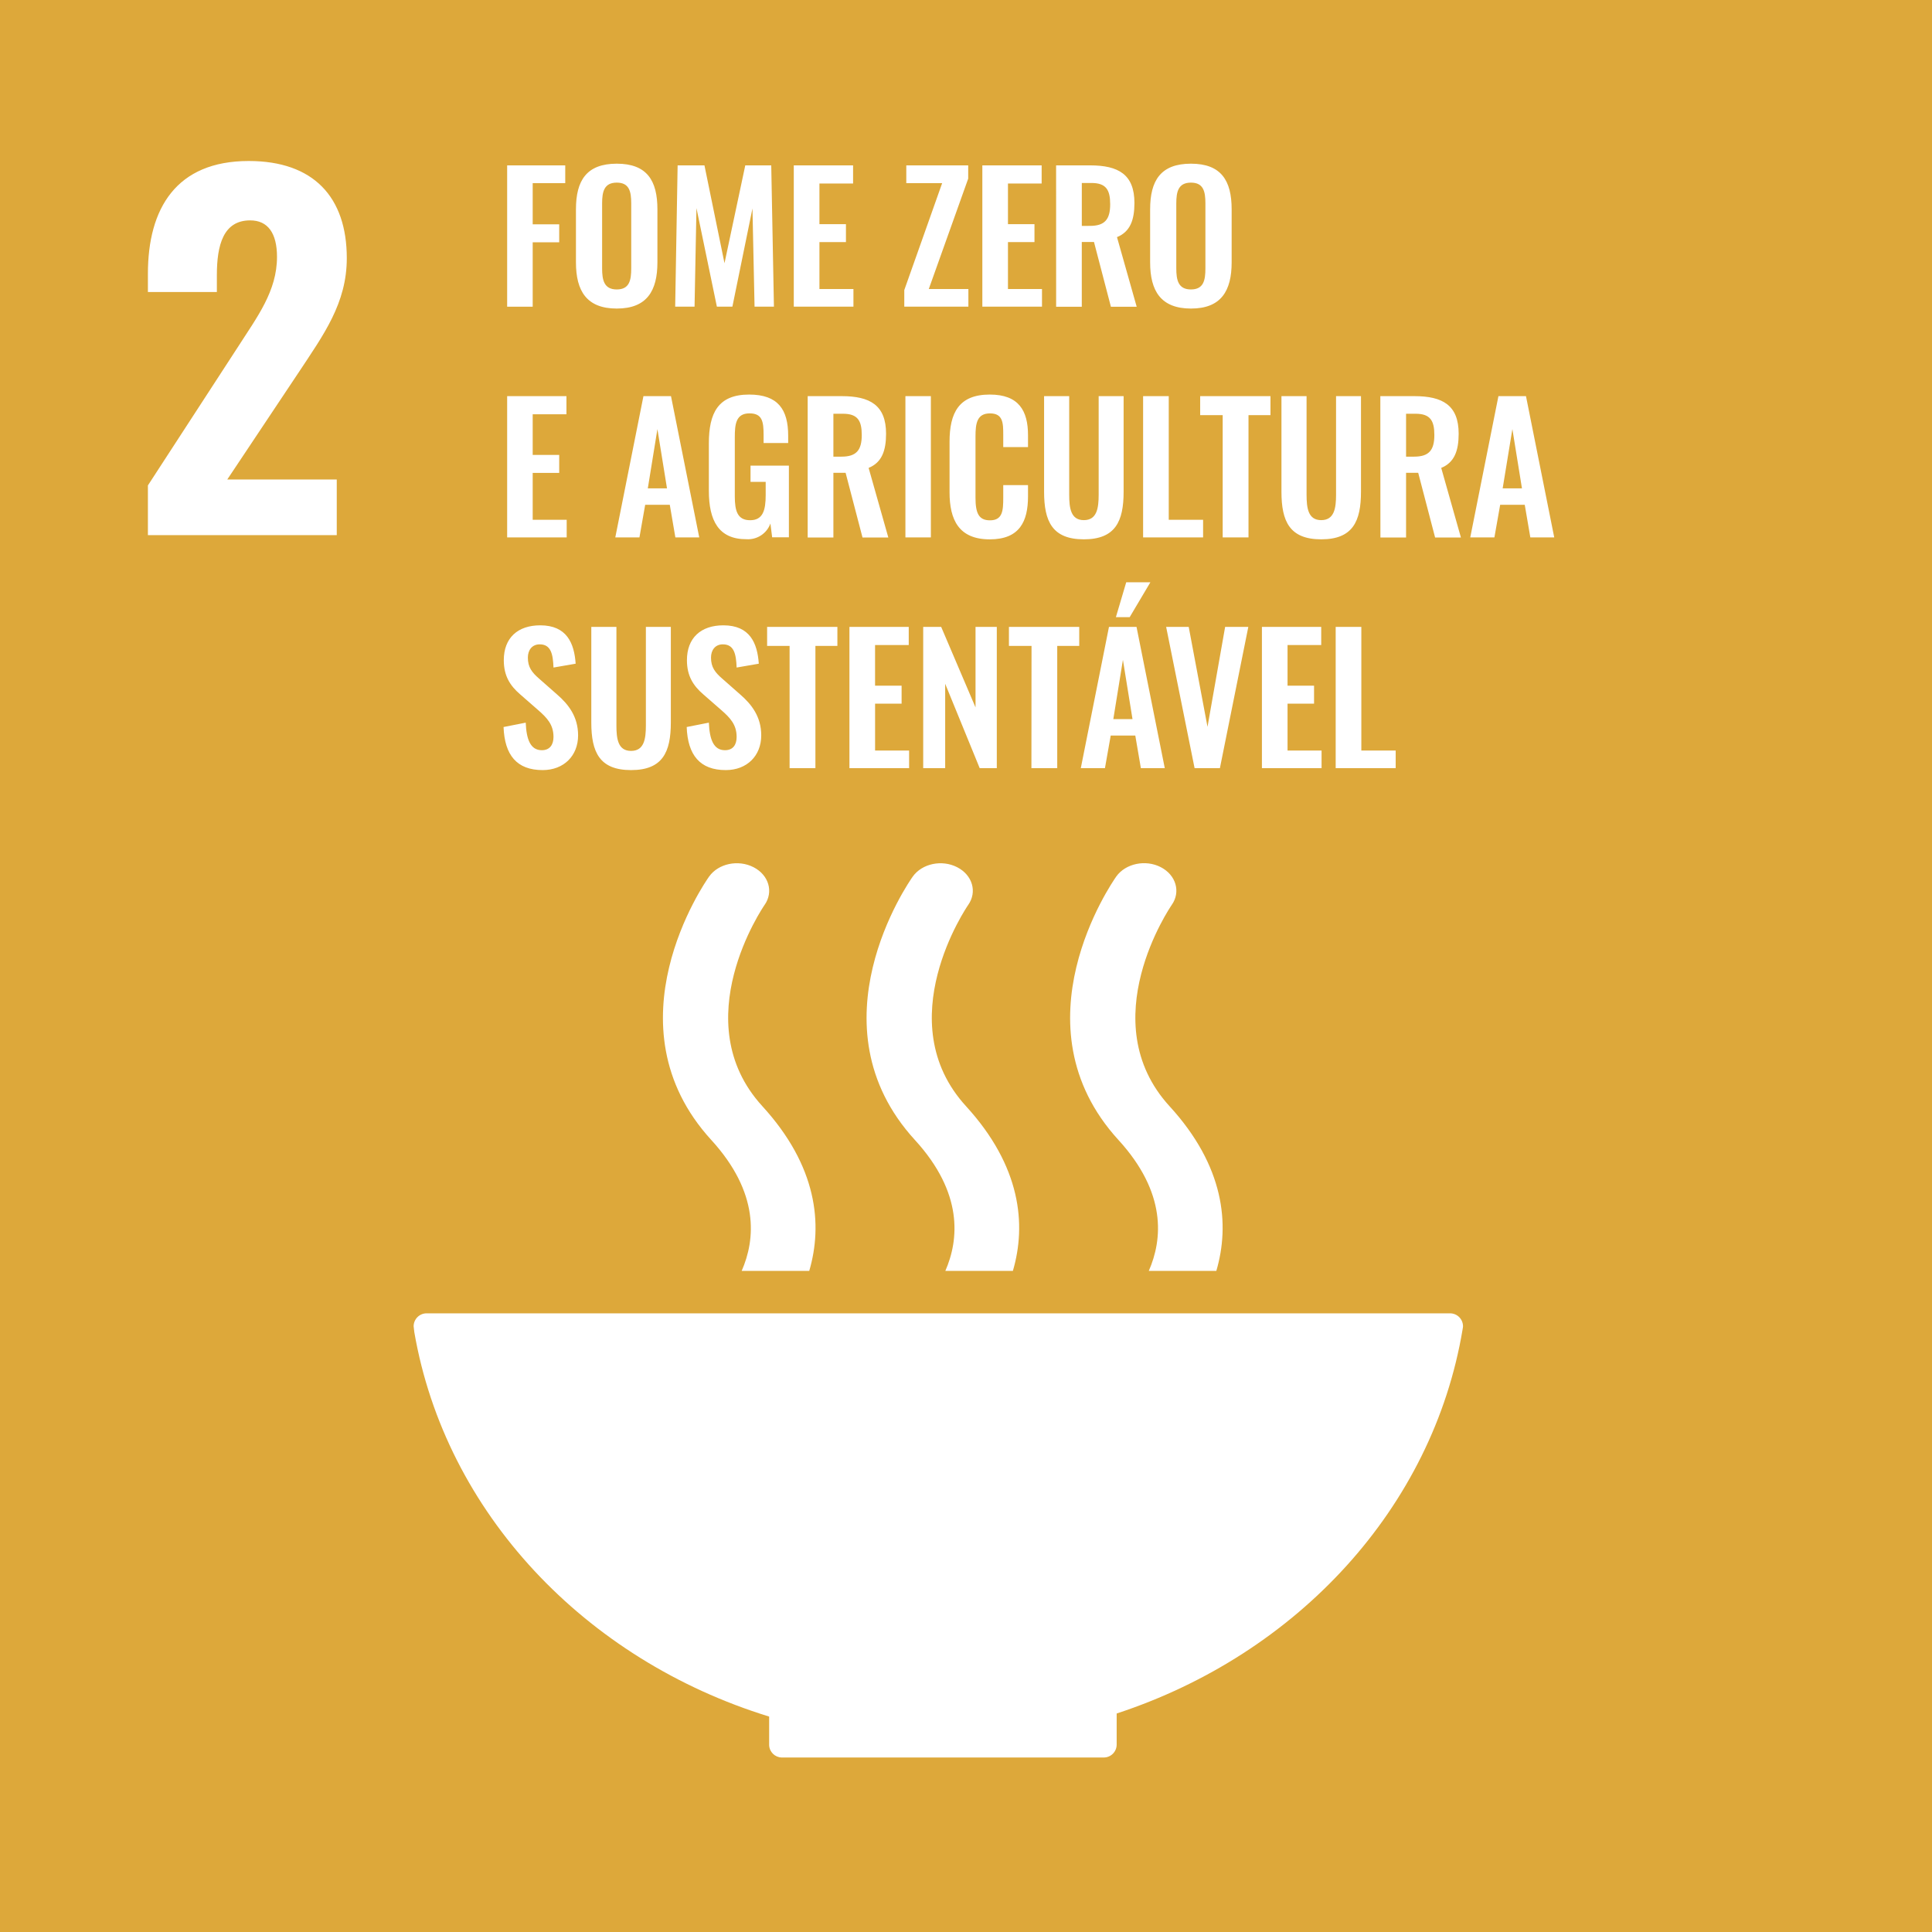
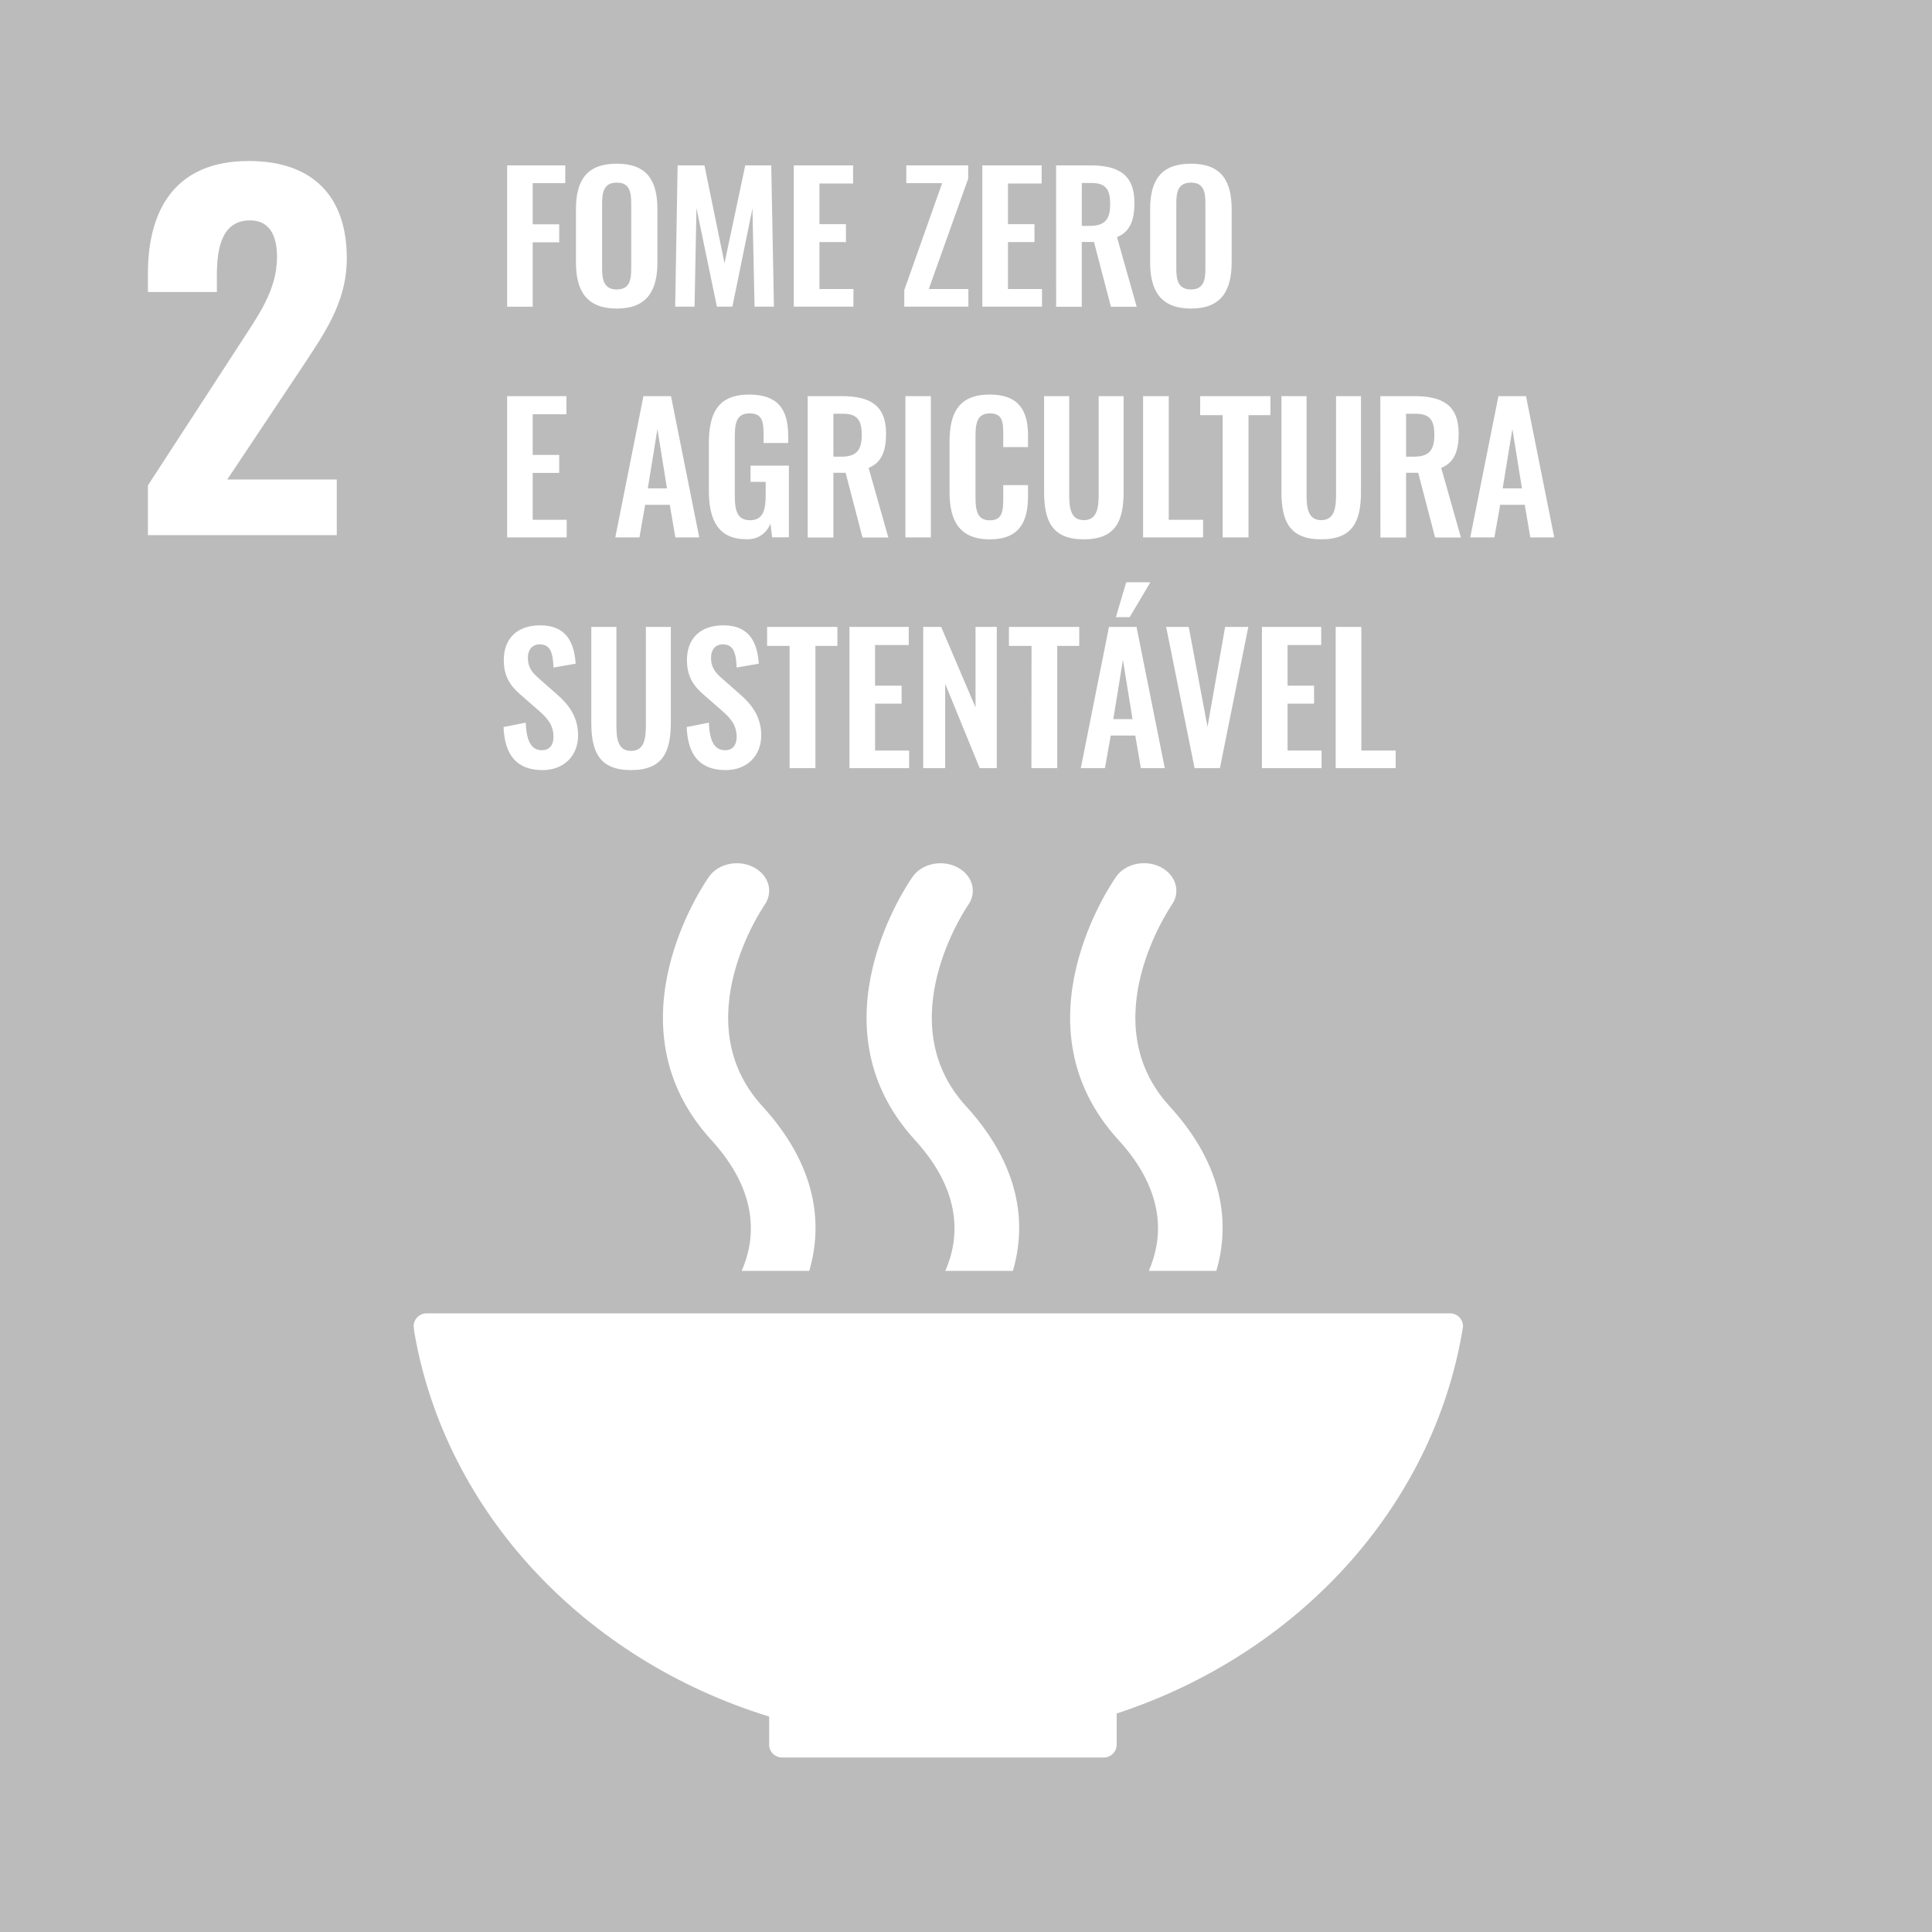
- <svg xmlns="http://www.w3.org/2000/svg" viewBox="0 0 720 720">
+ <svg xmlns="http://www.w3.org/2000/svg" width="720" height="720" viewBox="0 0 720 720" fill="none">
+   <g clip-path="url(#clip0_342_44)">
+     <path d="M-1.08 -1.08H721.08V721.08H-1.08V-1.08Z" fill="#BBBBBB" />
+     <path d="M55.12 180.9L88.61 129.39C95.92 118 103.23 108.48 103.23 95.73C103.23 86.89 99.83 82.13 93.23 82.13C83.23 82.13 80.82 91.31 80.82 102.53V108.82H55.12V102C55.12 77.69 65.66 60 92.69 60C116.83 60 129.24 73.43 129.24 96.21C129.24 113.04 120.57 124.77 111.24 138.88L84.7 178.69H125.5V199.43H55.12V180.9ZM189 61.63H210.65V68.26H198.52V83.6H208.4V90.29H198.52V114.29H189V61.63ZM214.64 97.77V78C214.64 67.34 218.54 61 229.85 61C241.16 61 245 67.35 245 78V97.77C245 108.36 241.1 114.99 229.86 114.99C218.62 114.99 214.64 108.43 214.64 97.77ZM235.24 100.04V75.8C235.24 71.38 234.53 68.06 229.85 68.06C225.17 68.06 224.39 71.38 224.39 75.8V100C224.39 104.36 225.1 107.87 229.85 107.87C234.6 107.87 235.24 104.4 235.24 100V100.04ZM252.53 61.63H262.53L270 98.09L277.74 61.63H287.42L288.42 114.28H281.2L280.42 77.68L272.94 114.28H267.16L259.55 77.55L258.84 114.28H251.62L252.53 61.63ZM295.82 61.63H317.92V68.39H305.38V83.53H315.26V90.23H305.38V107.71H318.05V114.28H295.82V61.63ZM337 108.1L351.11 68.26H337.75V61.63H360.82V66.57L346.13 107.71H360.89V114.28H337V108.1ZM366.09 61.63H388.19V68.39H375.64V83.53H385.52V90.23H375.64V107.71H388.32V114.28H366.09V61.63ZM393.58 61.63H406.26C416.79 61.63 422.77 65.01 422.77 75.63C422.77 81.94 421.21 86.36 416.27 88.37L423.61 114.31H414L407.7 90.19H403.15V114.31H393.59L393.58 61.63ZM406.19 84.18C411.72 84.18 413.73 81.78 413.73 76.12C413.73 70.79 412.24 68.19 406.73 68.19H403.16V84.19L406.19 84.18ZM428.62 97.77V78C428.62 67.34 432.52 61 443.83 61C455.14 61 459 67.35 459 78V97.77C459 108.36 455.1 114.99 443.86 114.99C432.62 114.99 428.62 108.43 428.62 97.77ZM449.22 100.04V75.8C449.22 71.38 448.51 68.06 443.83 68.06C439.15 68.06 438.37 71.38 438.37 75.8V100C438.37 104.36 439.08 107.87 443.83 107.87C448.58 107.87 449.22 104.4 449.22 100V100.04ZM189 147.63H211.1V154.39H198.52V169.53H208.4V176.23H198.52V193.71H211.19V200.28H189V147.63ZM239.79 147.63H250.06L260.59 200.28H251.69L249.61 188.12H240.44L238.3 200.28H229.3L239.79 147.63ZM248.57 182L245 159.91L241.42 182H248.57ZM264.17 182.92V165.24C264.17 153.93 267.61 147.04 279.17 147.04C289.96 147.04 293.73 152.63 293.73 162.38V165.11H284.57V162.11C284.57 157.04 284.05 154.05 279.3 154.05C274.23 154.05 273.84 158.15 273.84 162.96V184.96C273.84 190.42 274.84 193.87 279.56 193.87C284.28 193.87 285.35 190.23 285.35 184.51V179.57H279.7V173.52H294V200.24H287.76L287.11 195.1C286.46 196.907 285.241 198.455 283.636 199.509C282.031 200.564 280.127 201.07 278.21 200.95C267.81 201 264.17 194 264.17 182.92ZM301 147.63H313.7C324.23 147.63 330.21 151.01 330.21 161.63C330.21 167.94 328.65 172.36 323.71 174.37L331.05 200.31H321.43L315.13 176.19H310.58V200.31H301V147.63ZM313.61 170.18C319.14 170.18 321.15 167.78 321.15 162.12C321.15 156.79 319.66 154.19 314.15 154.19H310.58V170.19L313.61 170.18ZM337.42 147.63H346.91V200.28H337.42V147.63ZM353.87 183.44V164.66C353.87 153.87 357.31 147.04 368.87 147.04C379.66 147.04 383.11 153.04 383.11 162.19V166.61H373.88V162.06C373.88 157.64 373.81 154.06 368.94 154.06C364.07 154.06 363.54 157.83 363.54 162.64V185.46C363.54 191.18 364.71 193.91 368.94 193.91C373.68 193.91 373.88 190.2 373.88 185.52V180.78H383.11V185C383.11 194.3 379.99 201 368.87 201C357.31 201 353.87 193.71 353.87 183.44ZM389.1 183.25V147.63H398.46V184.35C398.46 189.35 399.04 193.84 403.92 193.84C408.8 193.84 409.44 189.36 409.44 184.35V147.63H418.74V183.25C418.74 194.3 415.68 200.99 403.92 200.99C392.16 200.99 389.1 194.3 389.1 183.25ZM426 147.63H435.56V193.71H448.36V200.28H426V147.63ZM455.66 154.71H447.27V147.63H473.47V154.71H465.28V200.28H455.66V154.71ZM477.56 183.25V147.63H486.92V184.35C486.92 189.35 487.5 193.84 492.38 193.84C497.26 193.84 497.91 189.36 497.91 184.35V147.63H507.2V183.25C507.2 194.3 504.15 200.99 492.38 200.99C480.61 200.99 477.56 194.3 477.56 183.25ZM514.41 147.63H527.09C537.62 147.63 543.6 151.01 543.6 161.63C543.6 167.94 542.04 172.36 537.1 174.37L544.44 200.31H534.82L528.52 176.19H524V200.31H514.44L514.41 147.63ZM527 170.18C532.53 170.18 534.54 167.78 534.54 162.12C534.54 156.79 533.05 154.19 527.54 154.19H524V170.19L527 170.18ZM558.42 147.63H568.69L579.22 200.28H570.31L568.23 188.12H559.07L556.92 200.28H547.92L558.42 147.63ZM567.19 182L563.62 159.9L560 182H567.19ZM187.66 270.94L195.92 269.31C196.18 275.55 197.67 279.58 201.92 279.58C204.92 279.58 206.27 277.5 206.27 274.64C206.27 270.09 203.93 267.56 200.49 264.57L193.86 258.78C190.09 255.53 187.75 251.89 187.75 246.04C187.75 237.72 192.95 233.04 201.33 233.04C211.21 233.04 214.01 239.67 214.53 247.34L206.27 248.77C206.08 243.83 205.36 240.13 201.14 240.13C198.28 240.13 196.72 242.27 196.72 245.07C196.72 248.64 198.21 250.59 201.01 253L207.57 258.78C211.87 262.49 215.44 267.1 215.44 274.06C215.44 281.66 210.11 286.99 202.24 286.99C192.6 287 188.05 281.4 187.66 270.94ZM220.36 269.25V233.63H229.72V270.35C229.72 275.35 230.3 279.84 235.18 279.84C240.06 279.84 240.7 275.36 240.7 270.35V233.63H250V269.25C250 280.3 246.94 286.99 235.18 286.99C223.42 286.99 220.36 280.3 220.36 269.25ZM255.91 270.94L264.17 269.31C264.43 275.55 265.92 279.58 270.17 279.58C273.22 279.58 274.52 277.5 274.52 274.64C274.52 270.09 272.18 267.56 268.74 264.57L262.11 258.78C258.34 255.53 256 251.89 256 246.04C256 237.72 261.2 233.04 269.58 233.04C279.46 233.04 282.26 239.67 282.78 247.34L274.52 248.77C274.33 243.83 273.61 240.13 269.39 240.13C266.53 240.13 264.97 242.27 264.97 245.07C264.97 248.64 266.46 250.59 269.26 253L275.82 258.78C280.11 262.49 283.69 267.1 283.69 274.06C283.69 281.66 278.36 286.99 270.49 286.99C260.85 287 256.3 281.4 255.91 270.94ZM294.26 240.71H285.88V233.63H312.07V240.71H303.88V286.28H294.26V240.71ZM316.56 233.63H338.66V240.39H326.11V255.53H336V262.23H326.12V279.71H338.8V286.28H316.56V233.63ZM344.05 233.63H350.75L363.55 263.63V233.63H371.48V286.28H365.11L352.24 254.82V286.28H344.05V233.63ZM384.42 240.71H376V233.63H402.2V240.71H394V286.28H384.38L384.42 240.71ZM413.28 233.63H423.55L434.08 286.28H425.17L423.09 274.12H413.93L411.78 286.28H402.78L413.28 233.63ZM422.05 268L418.48 245.9L414.9 268H422.05ZM419.71 217H428.71L421 230H415.86L419.71 217ZM434.59 233.63H443L450 270.87L456.57 233.63H465.21L454.62 286.28H445.19L434.59 233.63ZM470.28 233.63H492.38V240.39H479.83V255.53H489.71V262.23H479.83V279.71H492.51V286.28H470.28V233.63ZM497.77 233.63H507.33V279.71H520.13V286.28H497.77V233.63ZM286.64 639.72V649.92C286.635 649.997 286.635 650.073 286.64 650.15C286.635 650.23 286.635 650.31 286.64 650.39C286.693 651.608 287.209 652.76 288.083 653.611C288.956 654.462 290.121 654.948 291.34 654.97H411.43C412.687 654.946 413.884 654.432 414.766 653.537C415.648 652.642 416.145 651.437 416.15 650.18V638.57C483.52 616.48 534 561.88 545.08 495.34C545.08 495.2 545.08 495.07 545.15 494.95C545.192 494.729 545.216 494.505 545.22 494.28C545.221 493.644 545.097 493.014 544.854 492.426C544.612 491.838 544.255 491.304 543.805 490.855C543.356 490.405 542.822 490.048 542.234 489.806C541.646 489.563 541.016 489.439 540.38 489.44H159C158.363 489.437 157.732 489.561 157.143 489.803C156.554 490.045 156.019 490.401 155.568 490.851C155.118 491.301 154.76 491.835 154.517 492.424C154.273 493.012 154.149 493.643 154.15 494.28L154.4 496.45C166 563.63 217.88 618.53 286.64 639.72ZM416 326.65C414.43 328.89 377.58 381.94 416.82 424.84C434.82 444.53 433.26 461.9 428.12 473.63H453.29C458.39 456.31 456.29 434.58 435.85 412.25C406.94 380.64 436.22 337.92 436.66 337.25C440.11 332.37 438.26 326.09 432.58 323.16C426.9 320.23 419.47 321.8 416 326.64M352.29 473.63H377.47C382.56 456.31 380.47 434.63 360.01 412.25C331.08 380.64 360.35 337.93 360.81 337.25C364.24 332.4 362.43 326.13 356.72 323.19C351.01 320.25 343.61 321.83 340.16 326.67C338.58 328.9 301.7 381.96 340.98 424.86C358.98 444.55 357.41 461.93 352.29 473.65M264.27 326.65C262.68 328.89 225.83 381.94 265.08 424.84C283.08 444.54 281.53 461.91 276.4 473.63H301.58C306.67 456.32 304.58 434.63 284.11 412.25C255.18 380.64 284.47 337.92 284.93 337.25C288.35 332.39 286.53 326.11 280.82 323.18C275.11 320.25 267.72 321.81 264.27 326.66" fill="white" />
+   </g>
  <defs>
-     <style>.cls-2{fill:#fff}</style>
+     <clipPath id="clip0_342_44">
+       <rect width="720" height="720" fill="white" />
+     </clipPath>
  </defs>
-   <path fill="#dda83a" d="M-1.08-1.08h722.16v722.16H-1.08z" id="goal_background" data-name="goal background" />
-   <g id="ENG_text_graphics" data-name="ENG text &amp; graphics">
-     <path class="cls-2" d="M55.12 180.9l33.49-51.51c7.31-11.39 14.62-20.91 14.62-33.66 0-8.84-3.4-13.6-10-13.6-10 0-12.41 9.18-12.41 20.4v6.29h-25.7V102c0-24.31 10.54-42 37.57-42 24.14 0 36.55 13.43 36.55 36.21 0 16.83-8.67 28.56-18 42.67L84.7 178.69h40.8v20.74H55.12zM189 61.63h21.65v6.63h-12.13V83.6h9.88v6.69h-9.88v24H189zM214.64 97.77V78c0-10.66 3.9-17 15.21-17S245 67.35 245 78v19.77c0 10.59-3.9 17.22-15.14 17.22s-15.22-6.56-15.22-17.22zm20.6 2.27V75.8c0-4.42-.71-7.74-5.39-7.74s-5.46 3.32-5.46 7.74V100c0 4.36.71 7.87 5.46 7.87s5.39-3.47 5.39-7.87zM252.53 61.63h10L270 98.09l7.74-36.46h9.68l1 52.65h-7.22l-.78-36.6-7.48 36.6h-5.78l-7.61-36.73-.71 36.73h-7.22zM295.82 61.63h22.1v6.76h-12.54v15.14h9.88v6.7h-9.88v17.48h12.67v6.57h-22.23zM337 108.1l14.11-39.84h-13.36v-6.63h23.07v4.94l-14.69 41.14h14.76v6.57H337zM366.09 61.63h22.1v6.76h-12.55v15.14h9.88v6.7h-9.88v17.48h12.68v6.57h-22.23zM393.58 61.63h12.68c10.53 0 16.51 3.38 16.51 14 0 6.31-1.56 10.73-6.5 12.74l7.34 25.94H414l-6.3-24.12h-4.55v24.12h-9.56zm12.61 22.55c5.53 0 7.54-2.4 7.54-8.06 0-5.33-1.49-7.93-7-7.93h-3.57v16zM428.62 97.77V78c0-10.66 3.9-17 15.21-17S459 67.35 459 78v19.77c0 10.59-3.9 17.22-15.14 17.22s-15.24-6.56-15.24-17.22zm20.6 2.27V75.8c0-4.42-.71-7.74-5.39-7.74s-5.46 3.32-5.46 7.74V100c0 4.36.71 7.87 5.46 7.87s5.39-3.47 5.39-7.87zM189 147.63h22.1v6.76h-12.58v15.14h9.88v6.7h-9.88v17.48h12.67v6.57H189zM239.79 147.63h10.27l10.53 52.65h-8.9l-2.08-12.16h-9.17l-2.14 12.16h-9zm8.78 34.37L245 159.91 241.42 182zM264.17 182.92v-17.68c0-11.31 3.44-18.2 15-18.2 10.79 0 14.56 5.59 14.56 15.34v2.73h-9.16v-3c0-5.07-.52-8.06-5.27-8.06-5.07 0-5.46 4.1-5.46 8.91v22c0 5.46 1 8.91 5.72 8.91s5.79-3.64 5.79-9.36v-4.94h-5.65v-6.05H294v26.72h-6.24l-.65-5.14a8.87 8.87 0 01-8.9 5.85c-10.4.05-14.04-6.95-14.04-18.03zM301 147.63h12.7c10.53 0 16.51 3.38 16.51 14 0 6.31-1.56 10.73-6.5 12.74l7.34 25.94h-9.62l-6.3-24.12h-4.55v24.12H301zm12.61 22.55c5.53 0 7.54-2.4 7.54-8.06 0-5.33-1.49-7.93-7-7.93h-3.57v16zM337.42 147.63h9.49v52.65h-9.49zM353.87 183.44v-18.78c0-10.79 3.44-17.62 15-17.62 10.79 0 14.24 6 14.24 15.15v4.42h-9.23v-4.55c0-4.42-.07-8-4.94-8s-5.4 3.77-5.4 8.58v22.82c0 5.72 1.17 8.45 5.4 8.45 4.74 0 4.94-3.71 4.94-8.39v-4.74h9.23V185c0 9.3-3.12 16-14.24 16-11.56 0-15-7.29-15-17.56zM389.1 183.25v-35.62h9.36v36.72c0 5 .58 9.49 5.46 9.49s5.52-4.48 5.52-9.49v-36.72h9.3v35.62c0 11.05-3.06 17.74-14.82 17.74s-14.82-6.69-14.82-17.74zM426 147.63h9.56v46.08h12.8v6.57H426zM455.66 154.71h-8.39v-7.08h26.2v7.08h-8.19v45.57h-9.62zM477.56 183.25v-35.62h9.36v36.72c0 5 .58 9.49 5.46 9.49s5.53-4.48 5.53-9.49v-36.72h9.29v35.62c0 11.05-3.05 17.74-14.82 17.74s-14.82-6.69-14.82-17.74zM514.41 147.63h12.68c10.53 0 16.51 3.38 16.51 14 0 6.31-1.56 10.73-6.5 12.74l7.34 25.94h-9.62l-6.3-24.12H524v24.12h-9.56zM527 170.18c5.53 0 7.54-2.4 7.54-8.06 0-5.33-1.49-7.93-7-7.93H524v16zM558.42 147.63h10.27l10.53 52.65h-8.91l-2.08-12.16h-9.16l-2.15 12.16h-9zm8.77 34.37l-3.57-22.1L560 182zM187.66 270.94l8.26-1.63c.26 6.24 1.75 10.27 6 10.27 3 0 4.35-2.08 4.35-4.94 0-4.55-2.34-7.08-5.78-10.07l-6.63-5.79c-3.77-3.25-6.11-6.89-6.11-12.74 0-8.32 5.2-13 13.58-13 9.88 0 12.68 6.63 13.2 14.3l-8.26 1.43c-.19-4.94-.91-8.64-5.13-8.64-2.86 0-4.42 2.14-4.42 4.94 0 3.57 1.49 5.52 4.29 7.93l6.56 5.78c4.3 3.71 7.87 8.32 7.87 15.28 0 7.6-5.33 12.93-13.2 12.93-9.64.01-14.19-5.59-14.58-16.05zM220.36 269.25v-35.62h9.36v36.72c0 5 .58 9.49 5.46 9.49s5.52-4.48 5.52-9.49v-36.72h9.3v35.62c0 11.05-3.06 17.74-14.82 17.74s-14.82-6.69-14.82-17.74zM255.91 270.94l8.26-1.63c.26 6.24 1.75 10.27 6 10.27 3.05 0 4.35-2.08 4.35-4.94 0-4.55-2.34-7.08-5.78-10.07l-6.63-5.79c-3.77-3.25-6.11-6.89-6.11-12.74 0-8.32 5.2-13 13.58-13 9.88 0 12.68 6.63 13.2 14.3l-8.26 1.43c-.19-4.94-.91-8.64-5.13-8.64-2.86 0-4.42 2.14-4.42 4.94 0 3.57 1.49 5.52 4.29 7.93l6.56 5.78c4.29 3.71 7.87 8.32 7.87 15.28 0 7.6-5.33 12.93-13.2 12.93-9.64.01-14.19-5.59-14.58-16.05zM294.26 240.71h-8.38v-7.08h26.19v7.08h-8.19v45.57h-9.62zM316.56 233.63h22.1v6.76h-12.55v15.14H336v6.7h-9.88v17.48h12.68v6.57h-22.24zM344.05 233.63h6.7l12.8 30v-30h7.93v52.65h-6.37l-12.87-31.46v31.46h-8.19zM384.42 240.71H376v-7.08h26.2v7.08H394v45.57h-9.62zM413.28 233.63h10.27l10.53 52.65h-8.91l-2.08-12.16h-9.16l-2.15 12.16h-9zm8.77 34.37l-3.57-22.1-3.58 22.1zm-2.34-51h9L421 230h-5.14zM434.59 233.63H443l7 37.24 6.57-37.24h8.64l-10.59 52.65h-9.43zM470.28 233.63h22.1v6.76h-12.55v15.14h9.88v6.7h-9.88v17.48h12.68v6.57h-22.23zM497.77 233.63h9.56v46.08h12.8v6.57h-22.36zM286.64 639.72v10.2a1.57 1.57 0 000 .23 2 2 0 000 .24 4.79 4.79 0 004.7 4.58H411.43a4.81 4.81 0 004.72-4.79v-11.61c67.37-22.09 117.85-76.69 128.93-143.23 0-.14 0-.27.07-.39a4 4 0 00.07-.67 4.83 4.83 0 00-4.84-4.84H159a4.83 4.83 0 00-4.85 4.84l.25 2.17c11.6 67.18 63.48 122.08 132.24 143.27M416 326.65c-1.57 2.24-38.42 55.29.82 98.19 18 19.69 16.44 37.06 11.3 48.79h25.17c5.1-17.32 3-39.05-17.44-61.38-28.91-31.61.37-74.33.81-75 3.45-4.88 1.6-11.16-4.08-14.09s-13.11-1.36-16.58 3.48M352.29 473.63h25.18c5.09-17.32 3-39-17.46-61.38-28.93-31.61.34-74.32.8-75 3.43-4.85 1.62-11.12-4.09-14.06s-13.11-1.36-16.56 3.48c-1.58 2.23-38.46 55.29.82 98.19 18 19.69 16.43 37.07 11.31 48.79M264.27 326.65c-1.59 2.24-38.44 55.29.81 98.19 18 19.7 16.45 37.07 11.32 48.79h25.18c5.09-17.31 3-39-17.47-61.38-28.93-31.61.36-74.33.82-75 3.42-4.86 1.6-11.14-4.11-14.07s-13.1-1.37-16.55 3.48" />
-   </g>
</svg>
